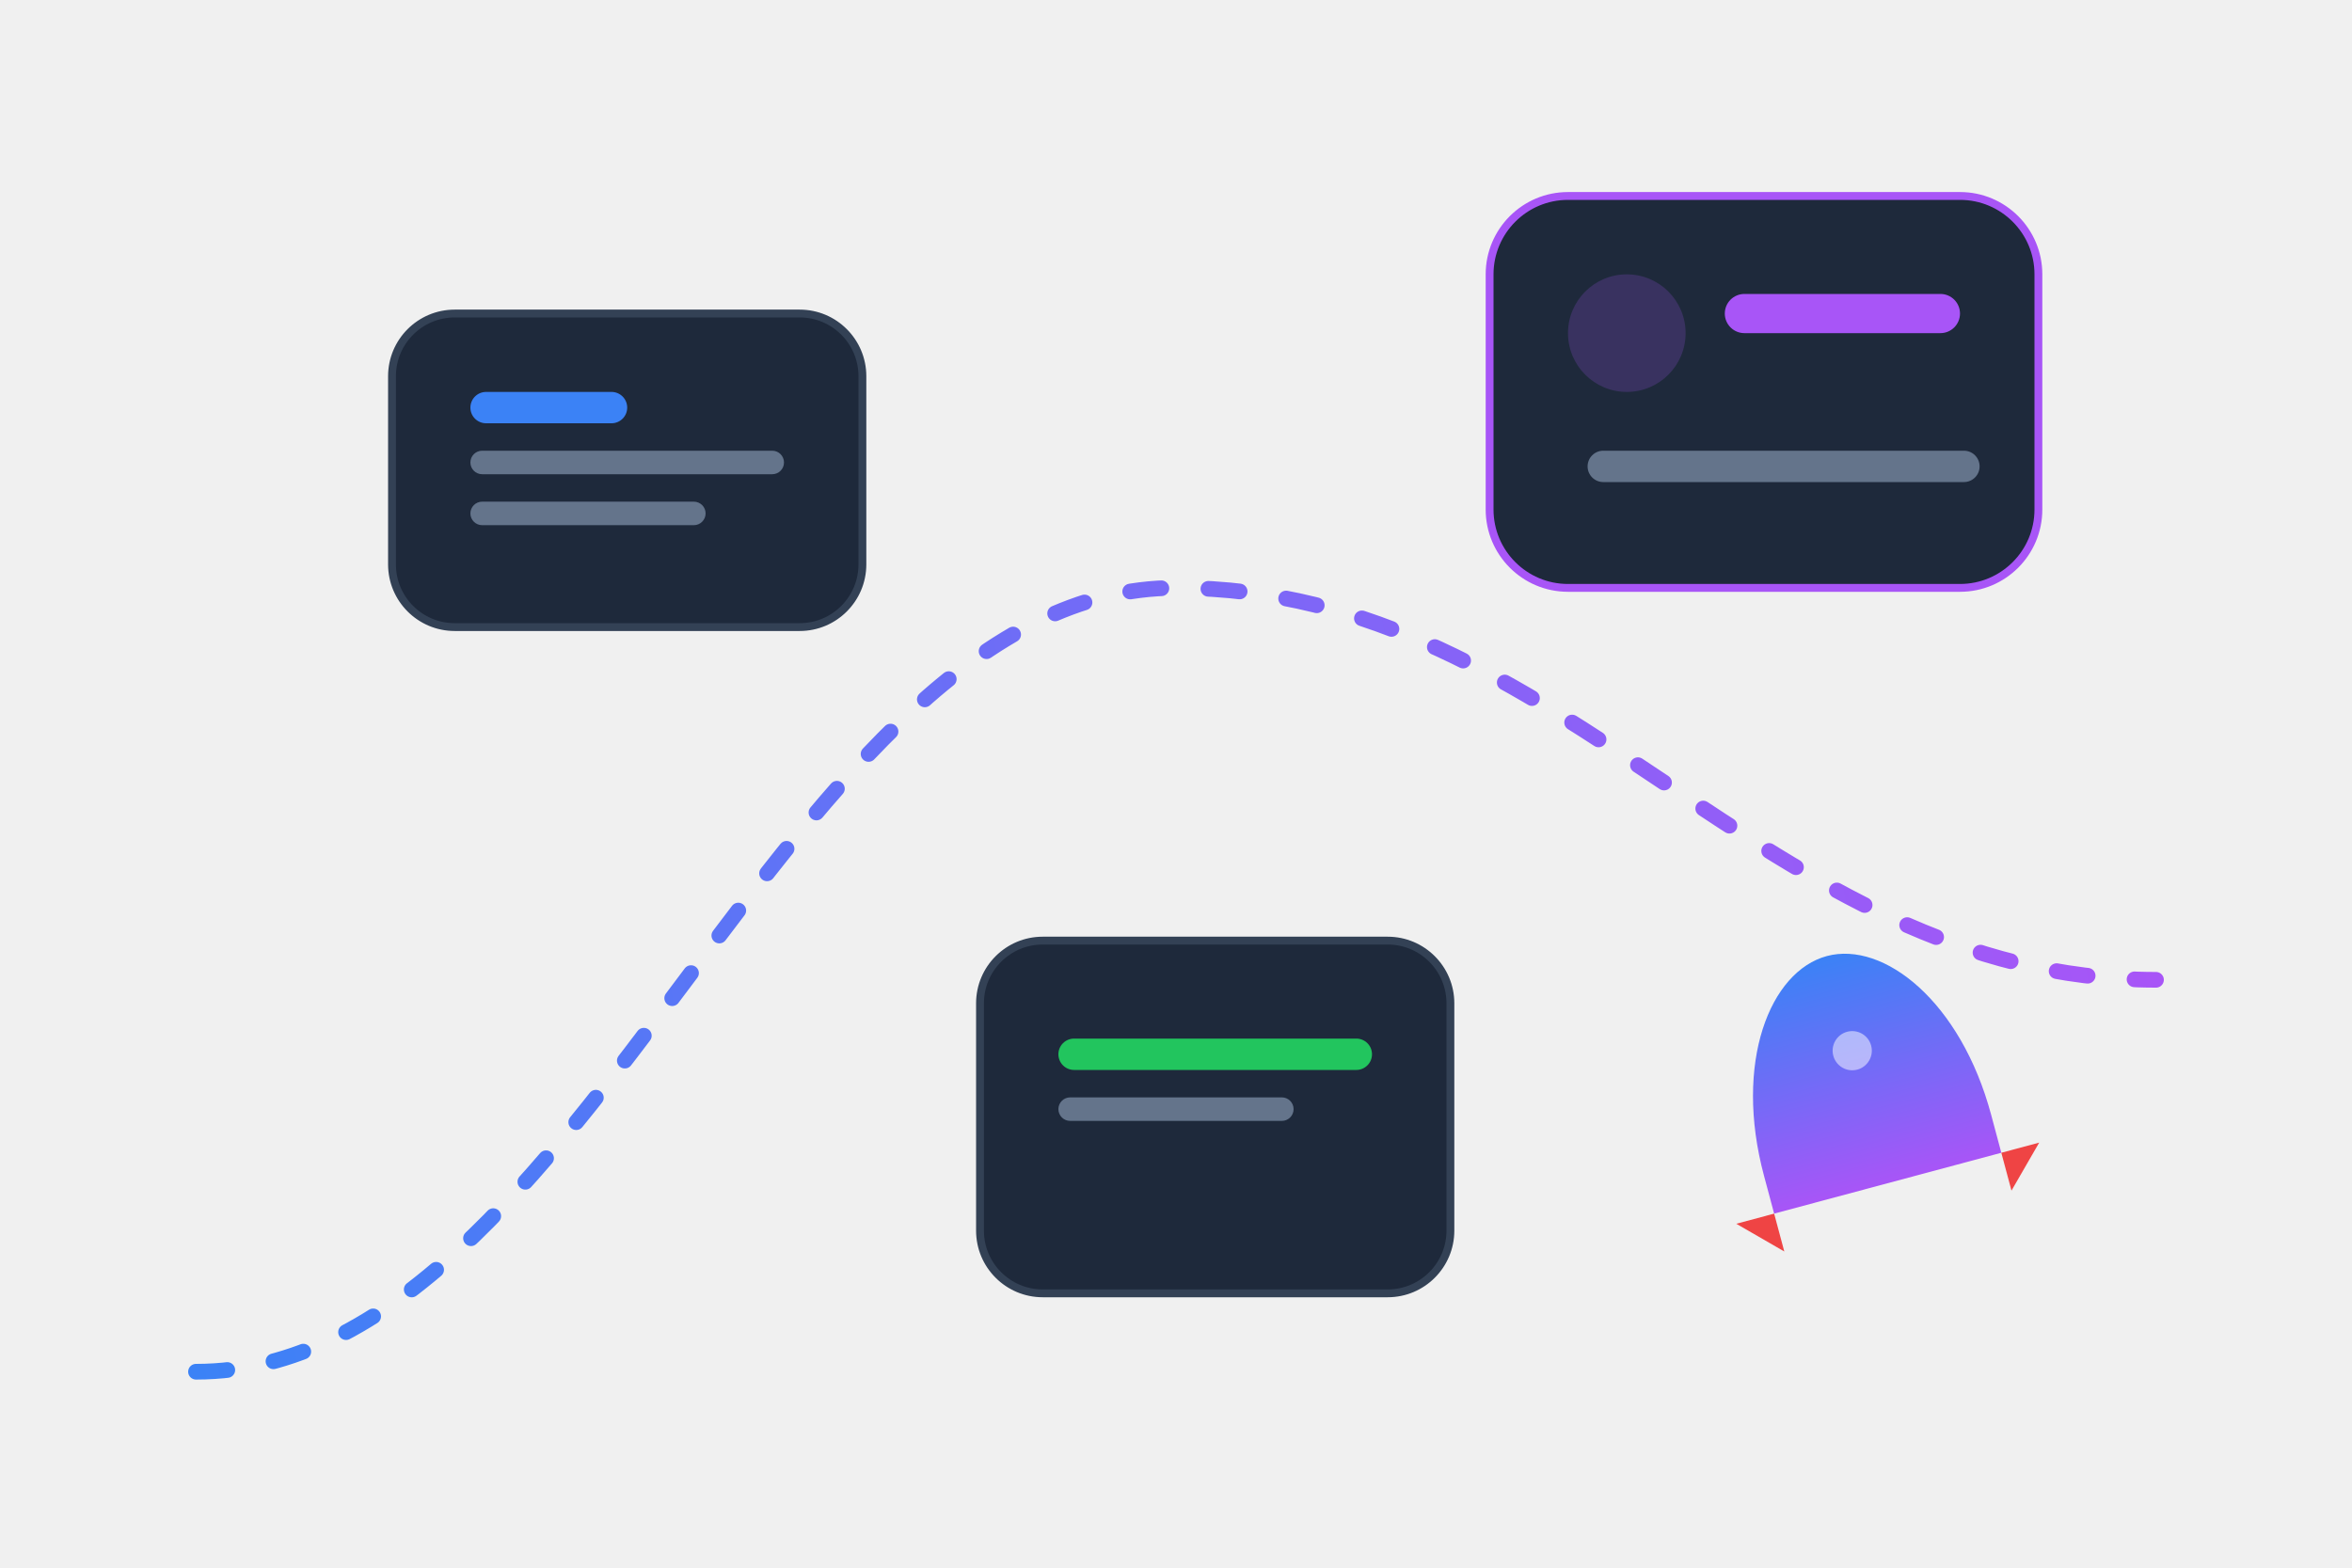
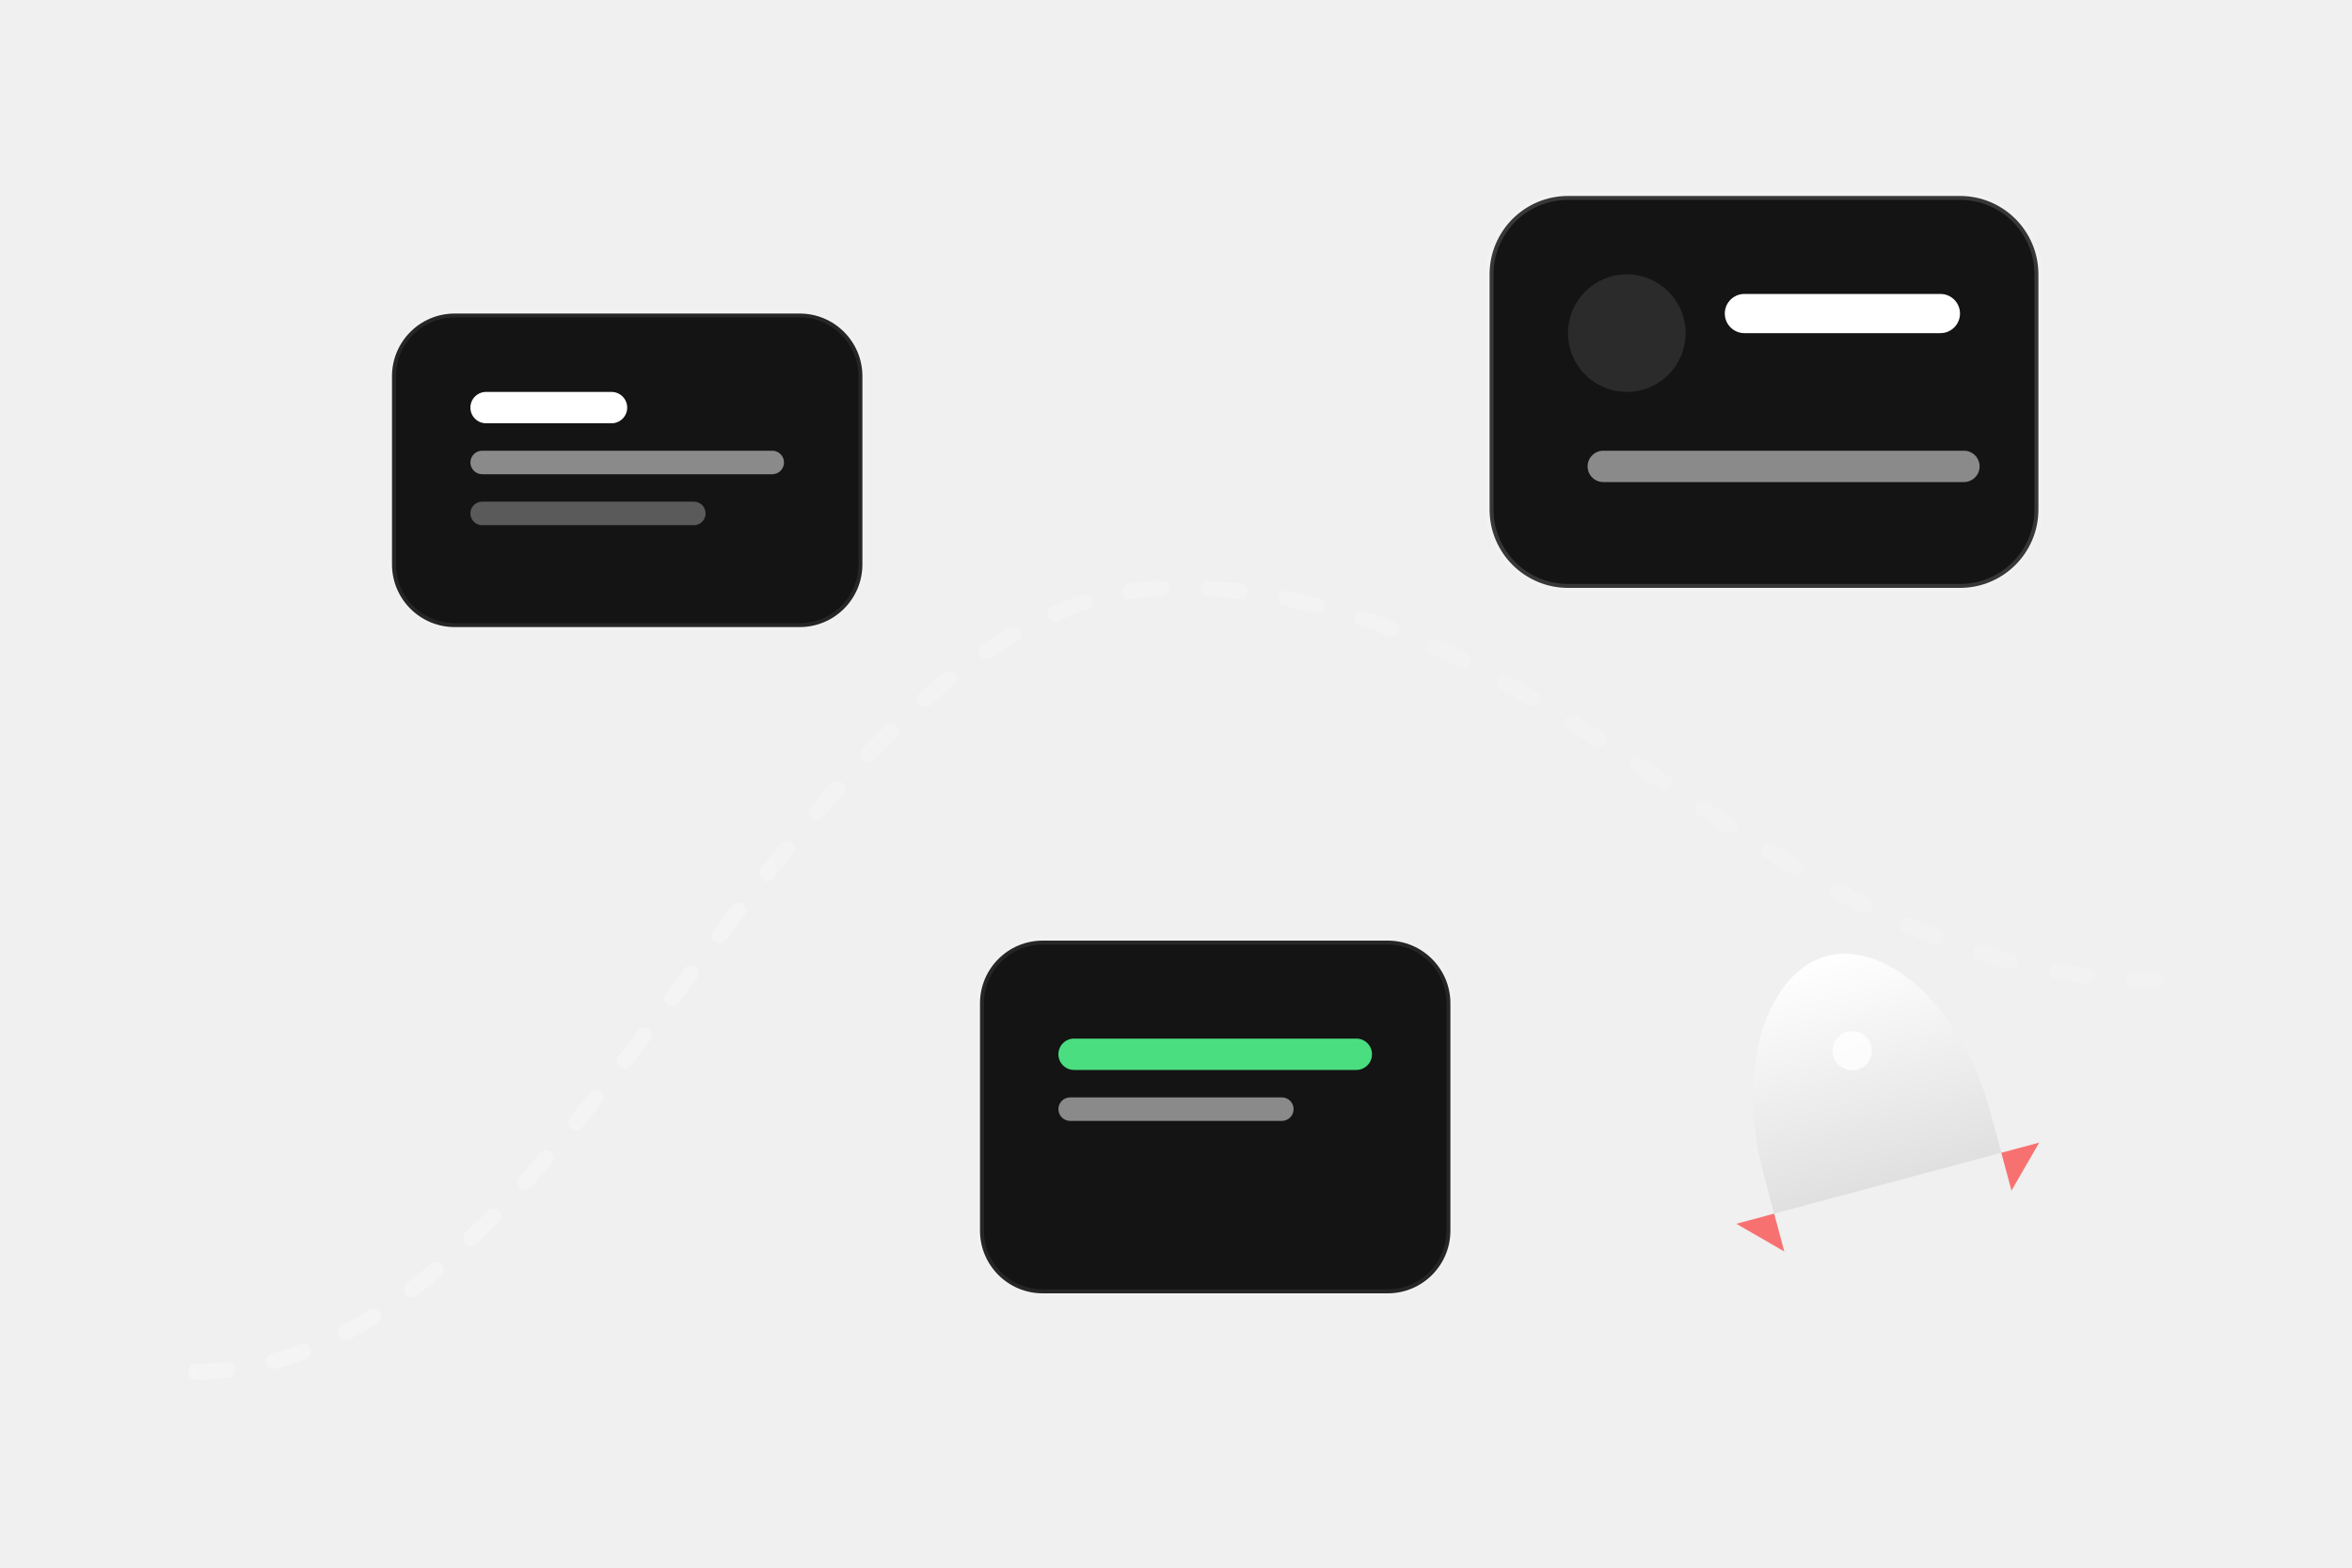
<svg xmlns="http://www.w3.org/2000/svg" width="600" height="400" viewBox="0 0 600 400" fill="none">
  <circle cx="300" cy="200" r="150" fill="url(#paint0_radial)" fill-opacity="0.3" />
  <path d="M50 350C150 350 200 150 300 150C400 150 450 250 550 250" stroke="url(#paint1_linear)" stroke-width="4" stroke-linecap="round" stroke-dasharray="8 12" />
-   <rect x="100" y="80" width="120" height="80" rx="16" fill="#1e293b" stroke="#334155" stroke-width="2" class="animate-float" style="animation-delay: 0s;" />
-   <rect x="120" y="100" width="40" height="8" rx="4" fill="#3b82f6" />
-   <rect x="120" y="115" width="80" height="6" rx="3" fill="#64748b" />
-   <rect x="120" y="128" width="60" height="6" rx="3" fill="#64748b" />
-   <rect x="380" y="50" width="140" height="100" rx="20" fill="#1e293b" stroke="#a855f7" stroke-width="2" class="animate-float" style="animation-delay: 1s;" />
-   <circle cx="415" cy="85" r="15" fill="#a855f7" fill-opacity="0.2" />
-   <rect x="440" y="75" width="60" height="10" rx="5" fill="#a855f7" />
-   <rect x="405" y="115" width="100" height="8" rx="4" fill="#64748b" />
-   <rect x="250" y="240" width="120" height="90" rx="16" fill="#1e293b" stroke="#334155" stroke-width="2" class="animate-float" style="animation-delay: 2s;" />
-   <rect x="270" y="265" width="80" height="8" rx="4" fill="#22c55e" />
-   <rect x="270" y="280" width="60" height="6" rx="3" fill="#64748b" />
+   <rect x="100" y="80" width="120" height="80" rx="16" fill="#141414" stroke="rgba(255, 255, 255, 0.08)" stroke-width="2" class="animate-float" style="animation-delay: 0s;" />
+   <rect x="120" y="100" width="40" height="8" rx="4" fill="#ffffff" />
+   <rect x="120" y="115" width="80" height="6" rx="3" fill="#8a8a8a" />
+   <rect x="120" y="128" width="60" height="6" rx="3" fill="#5a5a5a" />
+   <rect x="380" y="50" width="140" height="100" rx="20" fill="#141414" stroke="rgba(255, 255, 255, 0.15)" stroke-width="2" class="animate-float" style="animation-delay: 1s;" />
+   <circle cx="415" cy="85" r="15" fill="rgba(255, 255, 255, 0.1)" />
+   <rect x="440" y="75" width="60" height="10" rx="5" fill="#ffffff" />
+   <rect x="405" y="115" width="100" height="8" rx="4" fill="#8a8a8a" />
+   <rect x="250" y="240" width="120" height="90" rx="16" fill="#141414" stroke="rgba(255, 255, 255, 0.08)" stroke-width="2" class="animate-float" style="animation-delay: 2s;" />
+   <rect x="270" y="265" width="80" height="8" rx="4" fill="#4ade80" />
+   <rect x="270" y="280" width="60" height="6" rx="3" fill="#8a8a8a" />
  <g transform="translate(450, 300) rotate(-15)">
    <path d="M0 0C0 -30 15 -50 30 -50C45 -50 60 -30 60 0L60 10L0 10L0 0Z" fill="url(#paint2_linear)" />
-     <path d="M-10 10L0 10L0 20L-10 10Z" fill="#ef4444" />
-     <path d="M70 10L60 10L60 20L70 10Z" fill="#ef4444" />
-     <rect x="25" y="-30" width="10" height="10" rx="5" fill="white" fill-opacity="0.5" />
+     <path d="M-10 10L0 10L0 20L-10 10Z" fill="#f87171" />
+     <path d="M70 10L60 10L60 20L70 10Z" fill="#f87171" />
+     <rect x="25" y="-30" width="10" height="10" rx="5" fill="white" fill-opacity="0.8" />
  </g>
  <defs>
    <radialGradient id="paint0_radial" cx="0" cy="0" r="1" gradientUnits="userSpaceOnUse" transform="translate(300 200) rotate(90) scale(150)">
-       <stop stop-color="#3b82f6" />
-       <stop offset="1" stop-color="#3b82f6" stop-opacity="0" />
+       <stop stop-color="#ffffff" stop-opacity="0.05" />
+       <stop offset="1" stop-color="#ffffff" stop-opacity="0" />
    </radialGradient>
    <linearGradient id="paint1_linear" x1="50" y1="350" x2="550" y2="250" gradientUnits="userSpaceOnUse">
-       <stop stop-color="#3b82f6" />
-       <stop offset="1" stop-color="#a855f7" />
+       <stop stop-color="#ffffff" stop-opacity="0.3" />
+       <stop offset="1" stop-color="#ffffff" stop-opacity="0.1" />
    </linearGradient>
    <linearGradient id="paint2_linear" x1="30" y1="-50" x2="30" y2="10" gradientUnits="userSpaceOnUse">
-       <stop stop-color="#3b82f6" />
-       <stop offset="1" stop-color="#a855f7" />
+       <stop stop-color="#ffffff" />
+       <stop offset="1" stop-color="#e0e0e0" />
    </linearGradient>
  </defs>
</svg>
